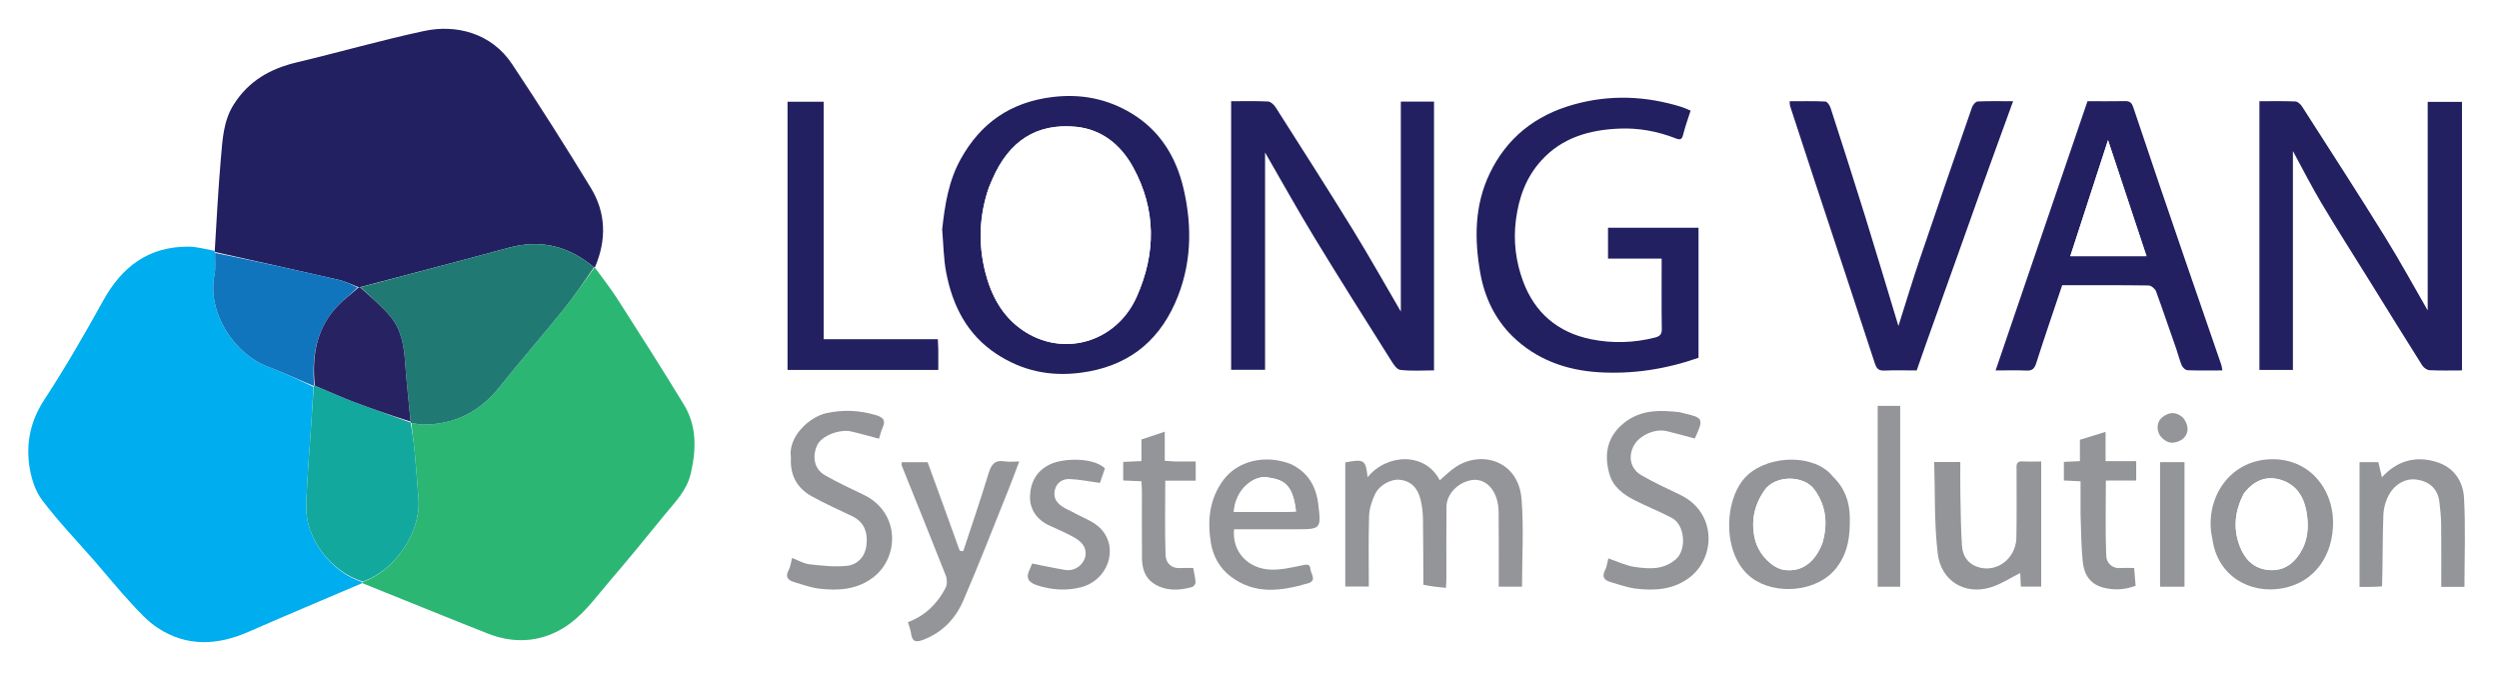
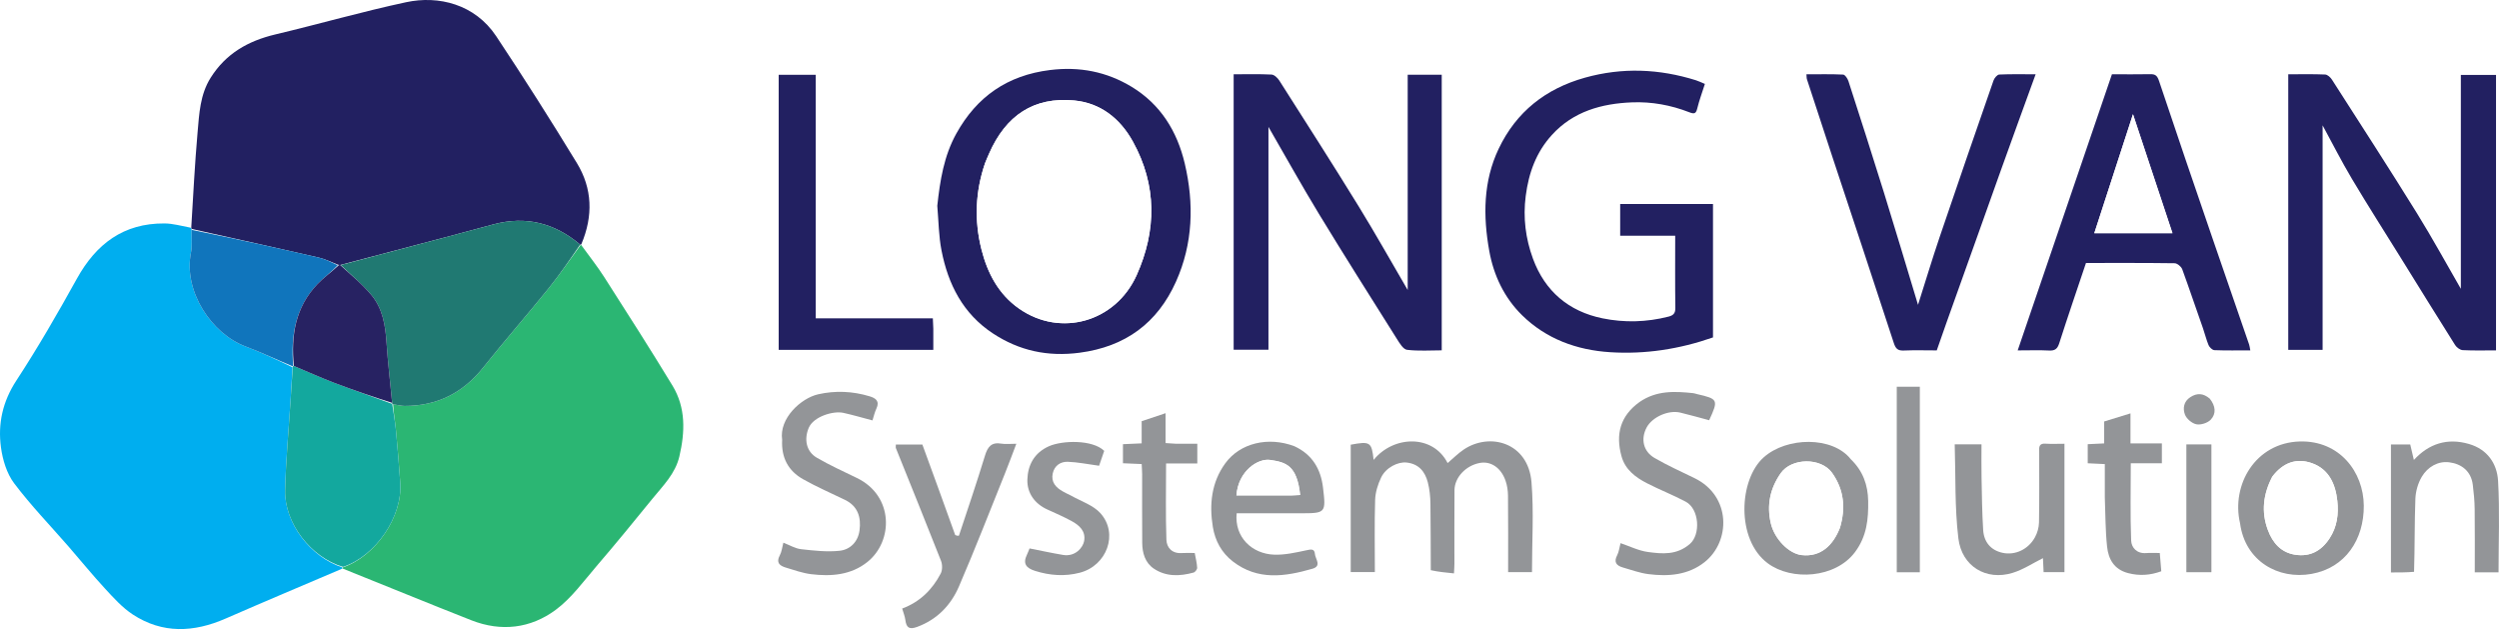
- <svg xmlns="http://www.w3.org/2000/svg" width="1134" viewBox="3 83 420 113.333" height="306" preserveAspectRatio="xMidYMid meet" version="1.0">
+ <svg xmlns="http://www.w3.org/2000/svg" width="4536" zoomAndPan="magnify" viewBox="7.753 87.837 409.515 103.045" height="1141.378" preserveAspectRatio="xMidYMid meet" version="1.0">
  <defs>
    <clipPath id="73310b2c6b">
      <path d="M 0 0 L 424.5 0 L 424.5 283 L 0 283 Z M 0 0 " clip-rule="nonzero" />
    </clipPath>
    <clipPath id="2be4ec3dc1">
      <path d="M 0 0 L 424.5 0 L 424.5 283 L 0 283 Z M 0 0 " clip-rule="nonzero" />
    </clipPath>
    <clipPath id="3c5e109ac3">
      <path d="M 0 2.055 L 424.5 2.055 L 424.5 280.598 L 0 280.598 Z M 0 2.055 " clip-rule="nonzero" />
    </clipPath>
    <clipPath id="4620c049d4">
      <rect x="0" width="425" y="0" height="283" />
    </clipPath>
  </defs>
  <g clip-path="url(#73310b2c6b)">
    <path fill="#ffffff" d="M 0 0 L 424.5 0 L 424.5 283 L 0 283 Z M 0 0 " fill-opacity="1" fill-rule="nonzero" />
    <g transform="matrix(1, 0, 0, 1, 0, 0.000000000000005262)">
      <g clip-path="url(#4620c049d4)">
        <g clip-path="url(#2be4ec3dc1)">
          <path fill="#ffffff" d="M 0 0 L 424.555 0 L 424.555 283.035 L 0 283.035 Z M 0 0 " fill-opacity="1" fill-rule="nonzero" />
        </g>
        <g clip-path="url(#3c5e109ac3)">
          <path fill="#ffffff" d="M 321.383 280.926 C 174.492 280.926 27.77 280.926 -118.957 280.926 C -118.957 188.078 -118.957 95.23 -118.957 2.383 C 100.18 2.383 319.32 2.383 538.457 2.383 C 538.457 95.23 538.457 188.078 538.457 280.926 C 466.152 280.926 393.848 280.926 321.383 280.926 M 103.074 127.742 C 104.977 123.215 104.832 118.711 102.289 114.547 C 98.016 107.539 93.613 100.605 89.07 93.773 C 85.566 88.5 79.602 87.066 74.309 88.199 C 67.117 89.738 60.039 91.777 52.879 93.477 C 48.426 94.535 44.781 96.594 42.281 100.559 C 40.527 103.34 40.402 106.461 40.129 109.531 C 39.676 114.699 39.414 119.879 38.793 125.059 C 37.434 124.84 36.07 124.445 34.707 124.438 C 28 124.387 23.508 127.781 20.34 133.504 C 17.207 139.16 13.969 144.77 10.43 150.176 C 8.176 153.625 7.383 157.246 7.91 161.129 C 8.188 163.164 8.859 165.398 10.07 167.004 C 12.805 170.629 15.988 173.918 18.98 177.355 C 20.98 179.656 22.902 182.027 24.973 184.266 C 26.375 185.781 27.801 187.371 29.504 188.488 C 34.379 191.684 39.508 191.441 44.719 189.164 C 51.074 186.387 57.473 183.703 64.105 181.023 C 71.074 183.836 78.02 186.703 85.016 189.449 C 89.879 191.355 94.691 190.785 98.801 187.746 C 101.387 185.832 103.367 183.074 105.496 180.59 C 108.625 176.949 111.664 173.227 114.691 169.504 C 116.422 167.375 118.422 165.434 119.086 162.59 C 120.023 158.574 120.152 154.621 117.953 151 C 114.32 145.023 110.547 139.129 106.777 133.238 C 105.617 131.422 104.266 129.73 103.074 127.742 M 209.914 106.023 C 209.914 119.066 209.914 132.113 209.914 145.125 C 211.984 145.125 213.852 145.125 215.617 145.125 C 215.617 132.789 215.617 120.562 215.617 108.621 C 218.289 113.238 220.988 118.105 223.879 122.859 C 228.062 129.738 232.375 136.543 236.668 143.359 C 237.102 144.051 237.703 145.062 238.324 145.137 C 240.227 145.371 242.172 145.223 244.012 145.223 C 244.012 130.008 244.012 115.02 244.012 100.074 C 242.059 100.074 240.227 100.074 238.434 100.074 C 238.434 111.965 238.434 123.781 238.434 135.34 C 235.812 130.859 233.191 126.176 230.379 121.605 C 226.129 114.703 221.75 107.871 217.395 101.031 C 217.117 100.598 216.566 100.07 216.121 100.051 C 214.086 99.945 212.039 100.004 209.914 100.004 C 209.914 102.023 209.914 103.859 209.914 106.023 M 411.016 102.145 C 411.016 113.293 411.016 124.445 411.016 135.148 C 408.777 131.277 406.414 126.941 403.816 122.754 C 399.262 115.414 394.566 108.164 389.902 100.895 C 389.66 100.512 389.168 100.059 388.777 100.043 C 386.785 99.957 384.789 100.004 382.734 100.004 C 382.734 115.129 382.734 130.117 382.734 145.148 C 384.68 145.148 386.547 145.148 388.363 145.148 C 388.363 132.824 388.363 120.582 388.363 108.371 C 389.941 111.27 391.453 114.258 393.164 117.129 C 395.777 121.516 398.531 125.82 401.227 130.16 C 404.168 134.898 407.102 139.645 410.078 144.359 C 410.328 144.754 410.887 145.172 411.32 145.191 C 413.141 145.285 414.973 145.23 416.781 145.23 C 416.781 130.055 416.781 115.066 416.781 100.109 C 414.812 100.109 412.945 100.109 411.016 100.109 C 411.016 100.75 411.016 101.289 411.016 102.145 M 161.348 121.707 C 161.566 124.094 161.582 126.52 162.039 128.859 C 163.121 134.41 165.559 139.223 170.457 142.449 C 174.777 145.293 179.445 146.301 184.656 145.617 C 192.172 144.633 197.422 140.758 200.465 133.973 C 203.254 127.746 203.449 121.207 201.902 114.629 C 200.652 109.336 197.941 104.934 193.199 102.059 C 189.098 99.578 184.656 98.707 179.82 99.309 C 172.852 100.172 167.828 103.656 164.465 109.723 C 162.445 113.363 161.801 117.352 161.348 121.707 M 288.465 138.234 C 288.465 132.566 288.465 126.898 288.465 121.258 C 283.246 121.258 278.227 121.258 273.254 121.258 C 273.254 123.012 273.254 124.66 273.254 126.449 C 276.32 126.449 279.277 126.449 282.27 126.449 C 282.27 130.492 282.238 134.395 282.293 138.293 C 282.309 139.188 281.93 139.508 281.168 139.703 C 277.582 140.621 273.934 140.715 270.348 139.98 C 264.816 138.844 260.922 135.539 258.965 130.219 C 257.754 126.918 257.316 123.504 257.777 119.93 C 258.266 116.148 259.488 112.773 262.059 109.949 C 265.574 106.074 270.238 104.797 275.223 104.602 C 278.406 104.477 281.566 105.051 284.562 106.219 C 285.375 106.535 285.668 106.492 285.887 105.598 C 286.215 104.258 286.699 102.957 287.137 101.586 C 286.531 101.336 286.109 101.121 285.664 100.984 C 279.645 99.102 273.598 98.852 267.488 100.559 C 261.047 102.359 256.23 106.148 253.348 112.191 C 250.797 117.547 250.781 123.23 251.797 128.918 C 252.512 132.934 254.258 136.602 257.172 139.469 C 261.133 143.359 266.137 145.184 271.617 145.531 C 277.355 145.895 282.961 145.031 288.465 143.109 C 288.465 141.586 288.465 140.074 288.465 138.234 M 368.82 141.664 C 369.094 142.57 369.309 143.5 369.672 144.367 C 369.824 144.727 370.289 145.18 370.625 145.195 C 372.555 145.273 374.488 145.23 376.516 145.23 C 376.426 144.781 376.402 144.516 376.32 144.27 C 374.305 138.422 372.273 132.582 370.27 126.73 C 367.344 118.199 364.418 109.668 361.562 101.109 C 361.285 100.285 361 99.973 360.156 99.988 C 358.043 100.031 355.93 100 353.84 100 C 348.699 115.062 343.582 130.047 338.395 145.234 C 340.395 145.234 341.965 145.172 343.531 145.254 C 344.496 145.305 344.906 144.992 345.207 144.055 C 346.609 139.672 348.109 135.32 349.586 130.914 C 354.457 130.914 359.285 130.891 364.113 130.957 C 364.543 130.965 365.199 131.508 365.359 131.941 C 366.516 135.094 367.574 138.281 368.82 141.664 M 328.395 136.117 C 330.781 129.398 333.152 122.672 335.555 115.961 C 337.441 110.691 339.367 105.434 341.336 100.004 C 339.246 100.004 337.305 99.957 335.371 100.047 C 335.035 100.066 334.57 100.625 334.434 101.023 C 331.469 109.543 328.52 118.066 325.625 126.609 C 324.375 130.297 323.254 134.027 322.062 137.77 C 320.191 131.602 318.379 125.496 316.488 119.414 C 314.59 113.305 312.629 107.215 310.66 101.129 C 310.523 100.707 310.105 100.07 309.793 100.055 C 307.809 99.957 305.82 100.008 303.777 100.008 C 303.812 100.391 303.793 100.613 303.855 100.809 C 305.238 105.047 306.621 109.285 308.023 113.516 C 311.383 123.676 314.77 133.824 318.086 144 C 318.387 144.922 318.719 145.297 319.711 145.254 C 321.547 145.176 323.391 145.234 325.133 145.234 C 326.203 142.176 327.223 139.254 328.395 136.117 M 160.695 141.527 C 160.672 141.059 160.652 140.59 160.621 139.984 C 154.199 139.984 147.879 139.984 141.43 139.984 C 141.43 126.598 141.43 113.352 141.43 100.094 C 139.316 100.094 137.34 100.094 135.359 100.094 C 135.359 115.164 135.359 130.148 135.359 145.148 C 143.828 145.148 152.211 145.148 160.695 145.148 C 160.695 143.988 160.695 142.918 160.695 141.527 M 242.242 181.391 C 243.48 181.512 244.719 181.633 246.02 181.762 C 246.055 181.02 246.09 180.594 246.09 180.168 C 246.094 176.156 246.07 172.148 246.102 168.137 C 246.117 166.043 247.961 164.098 250.234 163.672 C 252.027 163.336 253.691 164.406 254.453 166.535 C 254.738 167.32 254.863 168.203 254.871 169.047 C 254.914 173.203 254.891 177.359 254.891 181.559 C 256.281 181.559 257.488 181.559 258.801 181.559 C 258.801 176.57 259.117 171.676 258.723 166.836 C 258.188 160.297 251.863 158.613 247.617 161.477 C 246.668 162.117 245.855 162.945 244.977 163.691 C 242.559 158.945 236.105 159.16 232.852 163.172 C 232.527 160.238 232.289 160.09 229.098 160.68 C 229.098 167.652 229.098 174.602 229.098 181.543 C 230.562 181.543 231.77 181.543 233.055 181.543 C 233.055 177.512 232.977 173.609 233.098 169.715 C 233.137 168.484 233.543 167.188 234.078 166.062 C 234.852 164.426 236.84 163.445 238.25 163.602 C 240.254 163.82 241.281 165.094 241.734 166.859 C 242.027 167.988 242.145 169.188 242.16 170.359 C 242.219 173.934 242.188 177.512 242.242 181.391 M 135.926 160.031 C 135.762 162.828 136.949 164.973 139.328 166.32 C 141.555 167.582 143.918 168.598 146.223 169.719 C 148.352 170.754 148.891 172.605 148.605 174.723 C 148.363 176.562 147.09 177.867 145.348 178.055 C 143.273 178.277 141.125 178.031 139.031 177.797 C 138.062 177.688 137.148 177.125 136.125 176.734 C 135.918 177.5 135.855 178.223 135.539 178.805 C 134.891 180.004 135.52 180.508 136.508 180.805 C 137.883 181.219 139.262 181.715 140.676 181.891 C 143.949 182.289 147.203 182.043 149.887 179.898 C 154.156 176.496 154.246 169.074 148.18 166.137 C 145.973 165.066 143.73 164.047 141.613 162.816 C 139.832 161.781 139.508 159.754 140.281 157.922 C 141.066 156.062 144.309 155.098 145.957 155.465 C 147.535 155.812 149.09 156.273 150.727 156.703 C 150.934 156.059 151.082 155.375 151.375 154.758 C 151.953 153.527 151.223 153.043 150.262 152.754 C 147.48 151.914 144.652 151.785 141.82 152.426 C 139.016 153.062 135.398 156.367 135.926 160.031 M 276.316 153.719 C 273.227 155.98 272.492 159.016 273.469 162.566 C 274.07 164.758 275.754 166.023 277.645 166.996 C 279.73 168.07 281.934 168.918 284.004 170.023 C 286.23 171.219 286.473 175.395 284.668 176.945 C 282.523 178.789 280.168 178.578 277.797 178.254 C 276.273 178.047 274.816 177.312 273.312 176.809 C 273.113 177.559 273.055 178.23 272.766 178.777 C 272.156 179.93 272.645 180.492 273.699 180.793 C 275.078 181.191 276.453 181.695 277.863 181.879 C 281.137 182.301 284.387 182.047 287.074 179.926 C 291.375 176.535 291.469 169.102 285.449 166.164 C 283.246 165.09 281 164.082 278.883 162.852 C 277.016 161.766 276.598 159.727 277.59 157.859 C 278.504 156.148 281.164 154.953 283.113 155.426 C 284.691 155.809 286.254 156.25 287.836 156.672 C 289.379 153.332 289.309 153.18 285.84 152.391 C 285.633 152.34 285.43 152.262 285.223 152.238 C 282.203 151.918 279.207 151.77 276.316 153.719 M 374.836 173.684 C 375.66 179.742 381.082 182.828 386.555 181.844 C 392.098 180.848 395.152 176.219 395.113 170.668 C 395.07 165.113 391.113 159.977 384.637 160.152 C 377.363 160.348 373.367 167.242 374.836 173.684 M 310.953 162.969 C 308.066 159.281 300.547 159.367 296.754 162.77 C 292.703 166.402 292.211 176.199 297.426 180.098 C 301.344 183.027 308.535 182.566 311.742 178.266 C 313.672 175.676 313.941 172.898 313.895 169.91 C 313.852 167.277 313.043 164.984 310.953 162.969 M 219.746 160.867 C 215.566 159.312 210.969 160.41 208.551 163.719 C 206.27 166.844 205.898 170.465 206.504 174.16 C 206.871 176.395 207.922 178.375 209.785 179.809 C 213.871 182.961 218.328 182.297 222.812 181.004 C 224.406 180.547 223.289 179.391 223.23 178.578 C 223.16 177.664 222.547 177.824 221.797 177.984 C 220.078 178.348 218.309 178.754 216.574 178.695 C 212.922 178.574 210.023 175.832 210.406 171.914 C 213.848 171.914 217.309 171.914 220.77 171.914 C 224.996 171.914 225.066 171.906 224.555 167.688 C 224.195 164.719 222.844 162.301 219.746 160.867 M 341.918 162.043 C 341.918 165.836 341.953 169.633 341.887 173.426 C 341.871 174.242 341.621 175.133 341.223 175.852 C 340.145 177.812 338.008 178.844 335.914 178.391 C 333.965 177.969 332.859 176.602 332.738 174.648 C 332.559 171.801 332.527 168.941 332.473 166.086 C 332.434 164.27 332.465 162.445 332.465 160.617 C 330.949 160.617 329.668 160.617 328.074 160.617 C 328.242 165.828 328.059 170.98 328.676 176.039 C 329.234 180.605 333.227 183.004 337.551 181.68 C 339.316 181.141 340.918 180.066 342.535 179.266 C 342.562 179.852 342.602 180.695 342.641 181.551 C 343.863 181.551 344.965 181.551 346.059 181.551 C 346.059 174.508 346.059 167.594 346.059 160.527 C 344.949 160.527 343.926 160.578 342.914 160.512 C 341.934 160.453 341.859 161.012 341.918 162.043 M 164.273 175.344 C 162.465 170.398 160.656 165.457 158.902 160.652 C 157.332 160.652 155.957 160.652 154.559 160.652 C 154.559 160.938 154.512 161.117 154.566 161.25 C 157.035 167.398 159.535 173.535 161.957 179.703 C 162.195 180.309 162.203 181.223 161.91 181.785 C 160.531 184.418 158.508 186.438 155.594 187.523 C 155.781 188.176 156.031 188.766 156.113 189.379 C 156.277 190.633 156.727 191.016 158.051 190.527 C 161.344 189.309 163.582 186.957 164.906 183.883 C 167.551 177.754 169.965 171.527 172.461 165.332 C 173.07 163.824 173.625 162.297 174.301 160.527 C 173.242 160.527 172.527 160.625 171.852 160.508 C 170.227 160.223 169.609 161.02 169.168 162.457 C 167.824 166.848 166.352 171.203 164.902 175.562 C 164.879 175.633 164.5 175.59 164.273 175.344 M 403.453 181.395 C 403.477 177.441 403.418 173.488 403.566 169.539 C 403.613 168.312 403.996 166.977 404.621 165.926 C 405.574 164.328 407.262 163.336 409.098 163.562 C 411.09 163.809 412.688 164.984 412.973 167.234 C 413.141 168.559 413.266 169.898 413.281 171.234 C 413.324 174.676 413.297 178.121 413.297 181.59 C 414.699 181.59 415.867 181.59 417.195 181.59 C 417.195 176.535 417.402 171.555 417.117 166.605 C 416.953 163.762 415.355 161.441 412.359 160.566 C 408.801 159.527 405.773 160.508 403.32 163.18 C 403.109 162.281 402.902 161.418 402.723 160.641 C 401.504 160.641 400.445 160.641 399.562 160.641 C 399.562 167.699 399.562 174.637 399.562 181.609 C 400.977 181.609 402.109 181.609 403.453 181.395 M 183.094 168.961 C 182.711 168.758 182.328 168.562 181.953 168.352 C 180.781 167.703 179.953 166.816 180.27 165.371 C 180.551 164.098 181.547 163.438 182.742 163.48 C 184.383 163.539 186.008 163.879 187.863 164.129 C 188.094 163.461 188.41 162.543 188.703 161.691 C 186.781 159.82 181.844 159.961 179.652 160.93 C 177.188 162.023 176.18 164.07 176.109 166.402 C 176.047 168.566 177.281 170.352 179.414 171.309 C 180.73 171.902 182.059 172.488 183.328 173.172 C 184.613 173.867 185.707 174.824 185.41 176.469 C 185.219 177.52 183.969 179.074 181.957 178.738 C 180.141 178.434 178.336 178.039 176.465 177.672 C 176.371 177.902 176.23 178.305 176.047 178.684 C 175.316 180.172 175.922 180.898 177.383 181.355 C 179.805 182.117 182.23 182.289 184.684 181.656 C 189.148 180.508 191.086 175.242 188.078 171.898 C 186.895 170.586 184.938 169.965 183.094 168.961 M 352.672 169.477 C 352.781 172.109 352.762 174.762 353.043 177.379 C 353.262 179.434 354.188 181.113 356.488 181.715 C 358.387 182.211 360.156 182.059 361.926 181.414 C 361.84 180.359 361.762 179.43 361.68 178.422 C 360.84 178.422 360.137 178.379 359.441 178.434 C 357.926 178.551 357.035 177.547 356.988 176.379 C 356.828 172.234 356.926 168.078 356.926 163.727 C 358.754 163.727 360.398 163.727 362.023 163.727 C 362.023 162.57 362.023 161.621 362.023 160.469 C 360.281 160.469 358.637 160.469 356.879 160.469 C 356.879 158.766 356.879 157.258 356.879 155.551 C 355.367 156.016 354.027 156.43 352.566 156.879 C 352.566 158.121 352.566 159.289 352.566 160.469 C 351.566 160.516 350.719 160.559 349.871 160.598 C 349.871 161.723 349.871 162.711 349.871 163.723 C 350.844 163.77 351.691 163.812 352.672 163.859 C 352.672 165.703 352.672 167.426 352.672 169.477 M 200.344 160.527 C 199.875 160.492 199.406 160.457 198.758 160.414 C 198.758 158.77 198.758 157.242 198.758 155.52 C 197.332 155.996 196.141 156.395 194.84 156.828 C 194.84 158.078 194.84 159.246 194.84 160.461 C 193.742 160.512 192.785 160.551 191.773 160.598 C 191.773 161.688 191.773 162.676 191.773 163.719 C 192.84 163.766 193.797 163.809 194.844 163.852 C 194.871 164.473 194.914 165 194.918 165.527 C 194.922 169.27 194.898 173.008 194.93 176.746 C 194.941 178.418 195.402 180.016 196.828 180.977 C 198.832 182.328 201.098 182.246 203.344 181.625 C 203.605 181.555 203.949 181.102 203.934 180.844 C 203.895 180.066 203.695 179.297 203.535 178.422 C 202.793 178.422 202.094 178.383 201.398 178.43 C 199.82 178.539 198.938 177.535 198.895 176.258 C 198.75 172.16 198.84 168.051 198.84 163.75 C 200.648 163.75 202.297 163.75 203.957 163.75 C 203.957 162.594 203.957 161.645 203.957 160.527 C 202.801 160.527 201.73 160.527 200.344 160.527 M 322.359 162.969 C 322.359 159.035 322.359 155.102 322.359 151.191 C 320.93 151.191 319.758 151.191 318.578 151.191 C 318.578 161.395 318.578 171.492 318.578 181.574 C 319.879 181.574 321.051 181.574 322.359 181.574 C 322.359 175.414 322.359 169.352 322.359 162.969 M 366.035 163.629 C 366.035 169.621 366.035 175.613 366.035 181.57 C 367.582 181.57 368.863 181.57 370.141 181.57 C 370.141 174.512 370.141 167.555 370.141 160.633 C 368.727 160.633 367.445 160.633 366.035 160.633 C 366.035 161.594 366.035 162.453 366.035 163.629 M 369.777 153.039 C 368.781 152.215 367.766 152.191 366.684 152.895 C 365.586 153.602 365.434 154.758 365.797 155.73 C 366.055 156.43 366.945 157.191 367.676 157.336 C 368.402 157.48 369.516 157.125 370.031 156.582 C 370.965 155.59 370.824 154.328 369.777 153.039 Z M 369.777 153.039 " fill-opacity="1" fill-rule="nonzero" />
        </g>
        <path fill="#00aeef" d="M 63.855 180.977 C 57.473 183.703 51.074 186.387 44.719 189.164 C 39.508 191.441 34.379 191.684 29.504 188.488 C 27.801 187.371 26.375 185.781 24.973 184.266 C 22.902 182.027 20.98 179.656 18.98 177.355 C 15.988 173.918 12.805 170.629 10.07 167.004 C 8.859 165.398 8.188 163.164 7.91 161.129 C 7.383 157.246 8.176 153.625 10.43 150.176 C 13.969 144.77 17.207 139.16 20.34 133.504 C 23.508 127.781 28 124.387 34.707 124.438 C 36.07 124.445 37.434 124.84 38.957 125.125 C 39.121 125.195 39.16 125.34 39.152 125.492 C 39.121 126.84 39.273 128.066 39.043 129.219 C 37.785 135.527 42.398 142.477 47.949 144.57 C 50.57 145.559 53.109 146.758 55.695 148 C 55.598 149.801 55.492 151.469 55.387 153.137 C 55.07 158.141 54.602 163.141 54.477 168.148 C 54.348 173.523 58.695 179.137 63.852 180.773 C 63.855 180.844 63.855 180.977 63.855 180.977 Z M 63.855 180.977 " fill-opacity="1" fill-rule="nonzero" />
        <path fill="#222061" d="M 39.16 125.34 C 39.16 125.34 39.121 125.195 39.094 125.125 C 39.414 119.879 39.676 114.699 40.129 109.531 C 40.402 106.461 40.527 103.34 42.281 100.559 C 44.781 96.594 48.426 94.535 52.879 93.477 C 60.039 91.777 67.117 89.738 74.309 88.199 C 79.602 87.066 85.566 88.5 89.07 93.773 C 93.613 100.605 98.016 107.539 102.289 114.547 C 104.832 118.711 104.977 123.215 103.02 127.836 C 102.965 127.934 102.906 127.961 102.824 127.902 C 98.609 124.348 93.934 123.188 88.672 124.574 C 86.074 125.258 83.484 125.973 80.891 126.664 C 75.125 128.195 69.359 129.719 63.5 131.246 C 63.352 131.242 63.289 131.242 63.125 131.191 C 62.012 130.762 61.027 130.266 59.984 130.027 C 53.051 128.434 46.102 126.895 39.16 125.34 Z M 39.16 125.34 " fill-opacity="1" fill-rule="nonzero" />
        <path fill="#2bb673" d="M 63.98 181 C 63.855 180.977 63.855 180.844 63.973 180.762 C 69.312 178.926 73.758 172.449 73.34 166.879 C 73.129 164.031 72.914 161.188 72.641 158.344 C 72.504 156.91 72.242 155.488 72.172 154.062 C 72.891 154.152 73.469 154.328 74.051 154.332 C 79.371 154.344 83.605 152.207 86.93 148.039 C 90.426 143.656 94.125 139.438 97.648 135.074 C 99.496 132.781 101.16 130.336 102.906 127.961 C 102.906 127.961 102.965 127.934 102.984 127.957 C 104.266 129.73 105.617 131.422 106.777 133.238 C 110.547 139.129 114.32 145.023 117.953 151 C 120.152 154.621 120.023 158.574 119.086 162.59 C 118.422 165.434 116.422 167.375 114.691 169.504 C 111.664 173.227 108.625 176.949 105.496 180.59 C 103.367 183.074 101.387 185.832 98.801 187.746 C 94.691 190.785 89.879 191.355 85.016 189.449 C 78.02 186.703 71.074 183.836 63.98 181 Z M 63.98 181 " fill-opacity="1" fill-rule="nonzero" />
        <path fill="#222061" d="M 209.914 105.859 C 209.914 103.859 209.914 102.023 209.914 100.004 C 212.039 100.004 214.086 99.945 216.121 100.051 C 216.566 100.07 217.117 100.598 217.395 101.031 C 221.75 107.871 226.129 114.703 230.379 121.605 C 233.191 126.176 235.812 130.859 238.434 135.34 C 238.434 123.781 238.434 111.965 238.434 100.074 C 240.227 100.074 242.059 100.074 244.012 100.074 C 244.012 115.02 244.012 130.008 244.012 145.223 C 242.172 145.223 240.227 145.371 238.324 145.137 C 237.703 145.062 237.102 144.051 236.668 143.359 C 232.375 136.543 228.062 129.738 223.879 122.859 C 220.988 118.105 218.289 113.238 215.617 108.621 C 215.617 120.562 215.617 132.789 215.617 145.125 C 213.852 145.125 211.984 145.125 209.914 145.125 C 209.914 132.113 209.914 119.066 209.914 105.859 Z M 209.914 105.859 " fill-opacity="1" fill-rule="nonzero" />
        <path fill="#222061" d="M 411.016 101.984 C 411.016 101.289 411.016 100.75 411.016 100.109 C 412.945 100.109 414.812 100.109 416.781 100.109 C 416.781 115.066 416.781 130.055 416.781 145.23 C 414.973 145.23 413.141 145.285 411.32 145.191 C 410.887 145.172 410.328 144.754 410.078 144.359 C 407.102 139.645 404.168 134.898 401.227 130.16 C 398.531 125.82 395.777 121.516 393.164 117.129 C 391.453 114.258 389.941 111.27 388.363 108.371 C 388.363 120.582 388.363 132.824 388.363 145.148 C 386.547 145.148 384.68 145.148 382.734 145.148 C 382.734 130.117 382.734 115.129 382.734 100.004 C 384.789 100.004 386.785 99.957 388.777 100.043 C 389.168 100.059 389.66 100.512 389.902 100.895 C 394.566 108.164 399.262 115.414 403.816 122.754 C 406.414 126.941 408.777 131.277 411.016 135.148 C 411.016 124.445 411.016 113.293 411.016 101.984 Z M 411.016 101.984 " fill-opacity="1" fill-rule="nonzero" />
        <path fill="#222061" d="M 161.348 121.551 C 161.801 117.352 162.445 113.363 164.465 109.723 C 167.828 103.656 172.852 100.172 179.82 99.309 C 184.656 98.707 189.098 99.578 193.199 102.059 C 197.941 104.934 200.652 109.336 201.902 114.629 C 203.449 121.207 203.254 127.746 200.465 133.973 C 197.422 140.758 192.172 144.633 184.656 145.617 C 179.445 146.301 174.777 145.293 170.457 142.449 C 165.559 139.223 163.121 134.41 162.039 128.859 C 161.582 126.52 161.566 124.094 161.348 121.551 M 169.805 113.133 C 169.59 113.613 169.34 114.082 169.172 114.574 C 167.574 119.223 167.395 123.973 168.586 128.691 C 169.559 132.543 171.367 136.031 174.758 138.395 C 181.547 143.141 190.578 140.586 194.027 132.887 C 197.289 125.598 197.352 118.191 193.41 111.047 C 191.328 107.27 188.109 104.695 183.766 104.293 C 177.188 103.684 172.594 106.684 169.805 113.133 Z M 169.805 113.133 " fill-opacity="1" fill-rule="nonzero" />
        <path fill="#222061" d="M 288.465 138.398 C 288.465 140.074 288.465 141.586 288.465 143.109 C 282.961 145.031 277.355 145.895 271.617 145.531 C 266.137 145.184 261.133 143.359 257.172 139.469 C 254.258 136.602 252.512 132.934 251.797 128.918 C 250.781 123.23 250.797 117.547 253.348 112.191 C 256.23 106.148 261.047 102.359 267.488 100.559 C 273.598 98.852 279.645 99.102 285.664 100.984 C 286.109 101.121 286.531 101.336 287.137 101.586 C 286.699 102.957 286.215 104.258 285.887 105.598 C 285.668 106.492 285.375 106.535 284.562 106.219 C 281.566 105.051 278.406 104.477 275.223 104.602 C 270.238 104.797 265.574 106.074 262.059 109.949 C 259.488 112.773 258.266 116.148 257.777 119.93 C 257.316 123.504 257.754 126.918 258.965 130.219 C 260.922 135.539 264.816 138.844 270.348 139.98 C 273.934 140.715 277.582 140.621 281.168 139.703 C 281.93 139.508 282.309 139.188 282.293 138.293 C 282.238 134.395 282.27 130.492 282.27 126.449 C 279.277 126.449 276.32 126.449 273.254 126.449 C 273.254 124.66 273.254 123.012 273.254 121.258 C 278.227 121.258 283.246 121.258 288.465 121.258 C 288.465 126.898 288.465 132.566 288.465 138.398 Z M 288.465 138.398 " fill-opacity="1" fill-rule="nonzero" />
        <path fill="#222061" d="M 368.742 141.562 C 367.574 138.281 366.516 135.094 365.359 131.941 C 365.199 131.508 364.543 130.965 364.113 130.957 C 359.285 130.891 354.457 130.914 349.586 130.914 C 348.109 135.32 346.609 139.672 345.207 144.055 C 344.906 144.992 344.496 145.305 343.531 145.254 C 341.965 145.172 340.395 145.234 338.395 145.234 C 343.582 130.047 348.699 115.062 353.84 100 C 355.93 100 358.043 100.031 360.156 99.988 C 361 99.973 361.285 100.285 361.562 101.109 C 364.418 109.668 367.344 118.199 370.27 126.73 C 372.273 132.582 374.305 138.422 376.32 144.27 C 376.402 144.516 376.426 144.781 376.516 145.23 C 374.488 145.23 372.555 145.273 370.625 145.195 C 370.289 145.18 369.824 144.727 369.672 144.367 C 369.309 143.5 369.094 142.57 368.742 141.562 M 357.398 126.035 C 359.492 126.035 361.59 126.035 363.758 126.035 C 361.547 119.367 359.391 112.871 357.289 106.547 C 355.238 112.855 353.121 119.352 350.949 126.035 C 353.09 126.035 355.082 126.035 357.398 126.035 Z M 357.398 126.035 " fill-opacity="1" fill-rule="nonzero" />
        <path fill="#222061" d="M 328.32 136.227 C 327.223 139.254 326.203 142.176 325.133 145.234 C 323.391 145.234 321.547 145.176 319.711 145.254 C 318.719 145.297 318.387 144.922 318.086 144 C 314.77 133.824 311.383 123.676 308.023 113.516 C 306.621 109.285 305.238 105.047 303.855 100.809 C 303.793 100.613 303.812 100.391 303.777 100.008 C 305.82 100.008 307.809 99.957 309.793 100.055 C 310.105 100.07 310.523 100.707 310.66 101.129 C 312.629 107.215 314.59 113.305 316.488 119.414 C 318.379 125.496 320.191 131.602 322.062 137.77 C 323.254 134.027 324.375 130.297 325.625 126.609 C 328.52 118.066 331.469 109.543 334.434 101.023 C 334.57 100.625 335.035 100.066 335.371 100.047 C 337.305 99.957 339.246 100.004 341.336 100.004 C 339.367 105.434 337.441 110.691 335.555 115.961 C 333.152 122.672 330.781 129.398 328.32 136.227 Z M 328.32 136.227 " fill-opacity="1" fill-rule="nonzero" />
        <path fill="#222061" d="M 160.695 141.684 C 160.695 142.918 160.695 143.988 160.695 145.148 C 152.211 145.148 143.828 145.148 135.359 145.148 C 135.359 130.148 135.359 115.164 135.359 100.094 C 137.34 100.094 139.316 100.094 141.43 100.094 C 141.43 113.352 141.43 126.598 141.43 139.984 C 147.879 139.984 154.199 139.984 160.621 139.984 C 160.652 140.59 160.672 141.059 160.695 141.684 Z M 160.695 141.684 " fill-opacity="1" fill-rule="nonzero" />
        <path fill="#939598" d="M 242.219 181.238 C 242.188 177.512 242.219 173.934 242.16 170.359 C 242.145 169.188 242.027 167.988 241.734 166.859 C 241.281 165.094 240.254 163.82 238.25 163.602 C 236.84 163.445 234.852 164.426 234.078 166.062 C 233.543 167.188 233.137 168.484 233.098 169.715 C 232.977 173.609 233.055 177.512 233.055 181.543 C 231.77 181.543 230.562 181.543 229.098 181.543 C 229.098 174.602 229.098 167.652 229.098 160.68 C 232.289 160.09 232.527 160.238 232.852 163.172 C 236.105 159.16 242.559 158.945 244.977 163.691 C 245.855 162.945 246.668 162.117 247.617 161.477 C 251.863 158.613 258.188 160.297 258.723 166.836 C 259.117 171.676 258.801 176.57 258.801 181.559 C 257.488 181.559 256.281 181.559 254.891 181.559 C 254.891 177.359 254.914 173.203 254.871 169.047 C 254.863 168.203 254.738 167.32 254.453 166.535 C 253.691 164.406 252.027 163.336 250.234 163.672 C 247.961 164.098 246.117 166.043 246.102 168.137 C 246.07 172.148 246.094 176.156 246.09 180.168 C 246.09 180.594 246.055 181.02 246.02 181.762 C 244.719 181.633 243.48 181.512 242.219 181.238 Z M 242.219 181.238 " fill-opacity="1" fill-rule="nonzero" />
        <path fill="#939598" d="M 135.926 159.883 C 135.398 156.367 139.016 153.062 141.82 152.426 C 144.652 151.785 147.48 151.914 150.262 152.754 C 151.223 153.043 151.953 153.527 151.375 154.758 C 151.082 155.375 150.934 156.059 150.727 156.703 C 149.09 156.273 147.535 155.812 145.957 155.465 C 144.309 155.098 141.066 156.062 140.281 157.922 C 139.508 159.754 139.832 161.781 141.613 162.816 C 143.73 164.047 145.973 165.066 148.18 166.137 C 154.246 169.074 154.156 176.496 149.887 179.898 C 147.203 182.043 143.949 182.289 140.676 181.891 C 139.262 181.715 137.883 181.219 136.508 180.805 C 135.52 180.508 134.891 180.004 135.539 178.805 C 135.855 178.223 135.918 177.5 136.125 176.734 C 137.148 177.125 138.062 177.688 139.031 177.797 C 141.125 178.031 143.273 178.277 145.348 178.055 C 147.09 177.867 148.363 176.562 148.605 174.723 C 148.891 172.605 148.352 170.754 146.223 169.719 C 143.918 168.598 141.555 167.582 139.328 166.32 C 136.949 164.973 135.762 162.828 135.926 159.883 Z M 135.926 159.883 " fill-opacity="1" fill-rule="nonzero" />
        <path fill="#939598" d="M 276.434 153.684 C 279.207 151.77 282.203 151.918 285.223 152.238 C 285.43 152.262 285.633 152.34 285.84 152.391 C 289.309 153.18 289.379 153.332 287.836 156.672 C 286.254 156.25 284.691 155.809 283.113 155.426 C 281.164 154.953 278.504 156.148 277.59 157.859 C 276.598 159.727 277.016 161.766 278.883 162.852 C 281 164.082 283.246 165.09 285.449 166.164 C 291.469 169.102 291.375 176.535 287.074 179.926 C 284.387 182.047 281.137 182.301 277.863 181.879 C 276.453 181.695 275.078 181.191 273.699 180.793 C 272.645 180.492 272.156 179.93 272.766 178.777 C 273.055 178.23 273.113 177.559 273.312 176.809 C 274.816 177.312 276.273 178.047 277.797 178.254 C 280.168 178.578 282.523 178.789 284.668 176.945 C 286.473 175.395 286.23 171.219 284.004 170.023 C 281.934 168.918 279.73 168.07 277.645 166.996 C 275.754 166.023 274.07 164.758 273.469 162.566 C 272.492 159.016 273.227 155.98 276.434 153.684 Z M 276.434 153.684 " fill-opacity="1" fill-rule="nonzero" />
        <path fill="#939598" d="M 374.832 173.543 C 373.367 167.242 377.363 160.348 384.637 160.152 C 391.113 159.977 395.07 165.113 395.113 170.668 C 395.152 176.219 392.098 180.848 386.555 181.844 C 381.082 182.828 375.66 179.742 374.832 173.543 M 380.07 165.988 C 378.641 168.781 378.273 171.648 379.391 174.652 C 380.191 176.809 381.59 178.371 383.918 178.711 C 386.297 179.059 388.133 178.105 389.496 176.035 C 390.762 174.113 391.004 172.016 390.773 169.875 C 390.477 167.148 389.414 164.699 386.609 163.707 C 384.062 162.805 381.859 163.625 380.07 165.988 Z M 380.07 165.988 " fill-opacity="1" fill-rule="nonzero" />
        <path fill="#939598" d="M 311.035 163.051 C 313.043 164.984 313.852 167.277 313.895 169.91 C 313.941 172.898 313.672 175.676 311.742 178.266 C 308.535 182.566 301.344 183.027 297.426 180.098 C 292.211 176.199 292.703 166.402 296.754 162.77 C 300.547 159.367 308.066 159.281 311.035 163.051 M 309.293 174.238 C 310.223 171.062 309.945 168.062 307.988 165.305 C 306.188 162.762 301.344 162.793 299.559 165.359 C 297.82 167.855 297.246 170.57 297.938 173.551 C 298.543 176.145 300.91 178.531 302.988 178.762 C 306.203 179.121 308.176 177.066 309.293 174.238 Z M 309.293 174.238 " fill-opacity="1" fill-rule="nonzero" />
        <path fill="#939598" d="M 219.859 160.926 C 222.844 162.301 224.195 164.719 224.555 167.688 C 225.066 171.906 224.996 171.914 220.77 171.914 C 217.309 171.914 213.848 171.914 210.406 171.914 C 210.023 175.832 212.922 178.574 216.574 178.695 C 218.309 178.754 220.078 178.348 221.797 177.984 C 222.547 177.824 223.16 177.664 223.23 178.578 C 223.289 179.391 224.406 180.547 222.812 181.004 C 218.328 182.297 213.871 182.961 209.785 179.809 C 207.922 178.375 206.871 176.395 206.504 174.16 C 205.898 170.465 206.27 166.844 208.551 163.719 C 210.969 160.41 215.566 159.312 219.859 160.926 M 219.414 168.988 C 219.879 168.965 220.344 168.945 220.812 168.922 C 220.297 164.004 218.426 163.562 215.922 163.18 C 213.926 162.871 210.676 164.945 210.367 168.988 C 213.285 168.988 216.199 168.988 219.414 168.988 Z M 219.414 168.988 " fill-opacity="1" fill-rule="nonzero" />
        <path fill="#939598" d="M 341.918 161.887 C 341.859 161.012 341.934 160.453 342.914 160.512 C 343.926 160.578 344.949 160.527 346.059 160.527 C 346.059 167.594 346.059 174.508 346.059 181.551 C 344.965 181.551 343.863 181.551 342.641 181.551 C 342.602 180.695 342.562 179.852 342.535 179.266 C 340.918 180.066 339.316 181.141 337.551 181.68 C 333.227 183.004 329.234 180.605 328.676 176.039 C 328.059 170.98 328.242 165.828 328.074 160.617 C 329.668 160.617 330.949 160.617 332.465 160.617 C 332.465 162.445 332.434 164.27 332.473 166.086 C 332.527 168.941 332.559 171.801 332.738 174.648 C 332.859 176.602 333.965 177.969 335.914 178.391 C 338.008 178.844 340.145 177.812 341.223 175.852 C 341.621 175.133 341.871 174.242 341.887 173.426 C 341.953 169.633 341.918 165.836 341.918 161.887 Z M 341.918 161.887 " fill-opacity="1" fill-rule="nonzero" />
        <path fill="#939598" d="M 164.281 175.473 C 164.5 175.59 164.879 175.633 164.902 175.562 C 166.352 171.203 167.824 166.848 169.168 162.457 C 169.609 161.02 170.227 160.223 171.852 160.508 C 172.527 160.625 173.242 160.527 174.301 160.527 C 173.625 162.297 173.07 163.824 172.461 165.332 C 169.965 171.527 167.551 177.754 164.906 183.883 C 163.582 186.957 161.344 189.309 158.051 190.527 C 156.727 191.016 156.277 190.633 156.113 189.379 C 156.031 188.766 155.781 188.176 155.594 187.523 C 158.508 186.438 160.531 184.418 161.91 181.785 C 162.203 181.223 162.195 180.309 161.957 179.703 C 159.535 173.535 157.035 167.398 154.566 161.25 C 154.512 161.117 154.559 160.938 154.559 160.652 C 155.957 160.652 157.332 160.652 158.902 160.652 C 160.656 165.457 162.465 170.398 164.281 175.473 Z M 164.281 175.473 " fill-opacity="1" fill-rule="nonzero" />
        <path fill="#939598" d="M 403.348 181.504 C 402.109 181.609 400.977 181.609 399.562 181.609 C 399.562 174.637 399.562 167.699 399.562 160.641 C 400.445 160.641 401.504 160.641 402.723 160.641 C 402.902 161.418 403.109 162.281 403.32 163.18 C 405.773 160.508 408.801 159.527 412.359 160.566 C 415.355 161.441 416.953 163.762 417.117 166.605 C 417.402 171.555 417.195 176.535 417.195 181.59 C 415.867 181.59 414.699 181.59 413.297 181.59 C 413.297 178.121 413.324 174.676 413.281 171.234 C 413.266 169.898 413.141 168.559 412.973 167.234 C 412.688 164.984 411.09 163.809 409.098 163.562 C 407.262 163.336 405.574 164.328 404.621 165.926 C 403.996 166.977 403.613 168.312 403.566 169.539 C 403.418 173.488 403.477 177.441 403.348 181.504 Z M 403.348 181.504 " fill-opacity="1" fill-rule="nonzero" />
        <path fill="#939598" d="M 183.211 168.992 C 184.938 169.965 186.895 170.586 188.078 171.898 C 191.086 175.242 189.148 180.508 184.684 181.656 C 182.23 182.289 179.805 182.117 177.383 181.355 C 175.922 180.898 175.316 180.172 176.047 178.684 C 176.23 178.305 176.371 177.902 176.465 177.672 C 178.336 178.039 180.141 178.434 181.957 178.738 C 183.969 179.074 185.219 177.52 185.41 176.469 C 185.707 174.824 184.613 173.867 183.328 173.172 C 182.059 172.488 180.73 171.902 179.414 171.309 C 177.281 170.352 176.047 168.566 176.109 166.402 C 176.18 164.07 177.188 162.023 179.652 160.93 C 181.844 159.961 186.781 159.82 188.703 161.691 C 188.41 162.543 188.094 163.461 187.863 164.129 C 186.008 163.879 184.383 163.539 182.742 163.48 C 181.547 163.438 180.551 164.098 180.27 165.371 C 179.953 166.816 180.781 167.703 181.953 168.352 C 182.328 168.562 182.711 168.758 183.211 168.992 Z M 183.211 168.992 " fill-opacity="1" fill-rule="nonzero" />
        <path fill="#939598" d="M 352.672 169.312 C 352.672 167.426 352.672 165.703 352.672 163.859 C 351.691 163.812 350.844 163.77 349.871 163.723 C 349.871 162.711 349.871 161.723 349.871 160.598 C 350.719 160.559 351.566 160.516 352.566 160.469 C 352.566 159.289 352.566 158.121 352.566 156.879 C 354.027 156.43 355.367 156.016 356.879 155.551 C 356.879 157.258 356.879 158.766 356.879 160.469 C 358.637 160.469 360.281 160.469 362.023 160.469 C 362.023 161.621 362.023 162.57 362.023 163.727 C 360.398 163.727 358.754 163.727 356.926 163.727 C 356.926 168.078 356.828 172.234 356.988 176.379 C 357.035 177.547 357.926 178.551 359.441 178.434 C 360.137 178.379 360.84 178.422 361.68 178.422 C 361.762 179.43 361.84 180.359 361.926 181.414 C 360.156 182.059 358.387 182.211 356.488 181.715 C 354.188 181.113 353.262 179.434 353.043 177.379 C 352.762 174.762 352.781 172.109 352.672 169.312 Z M 352.672 169.312 " fill-opacity="1" fill-rule="nonzero" />
        <path fill="#939598" d="M 200.5 160.527 C 201.73 160.527 202.801 160.527 203.957 160.527 C 203.957 161.645 203.957 162.594 203.957 163.75 C 202.297 163.75 200.648 163.75 198.84 163.75 C 198.84 168.051 198.75 172.16 198.895 176.258 C 198.938 177.535 199.82 178.539 201.398 178.43 C 202.094 178.383 202.793 178.422 203.535 178.422 C 203.695 179.297 203.895 180.066 203.934 180.844 C 203.949 181.102 203.605 181.555 203.344 181.625 C 201.098 182.246 198.832 182.328 196.828 180.977 C 195.402 180.016 194.941 178.418 194.93 176.746 C 194.898 173.008 194.922 169.27 194.918 165.527 C 194.914 165 194.871 164.473 194.844 163.852 C 193.797 163.809 192.84 163.766 191.773 163.719 C 191.773 162.676 191.773 161.688 191.773 160.598 C 192.785 160.551 193.742 160.512 194.84 160.461 C 194.84 159.246 194.84 158.078 194.84 156.828 C 196.141 156.395 197.332 155.996 198.758 155.52 C 198.758 157.242 198.758 158.77 198.758 160.414 C 199.406 160.457 199.875 160.492 200.5 160.527 Z M 200.5 160.527 " fill-opacity="1" fill-rule="nonzero" />
        <path fill="#939598" d="M 322.359 163.129 C 322.359 169.352 322.359 175.414 322.359 181.574 C 321.051 181.574 319.879 181.574 318.578 181.574 C 318.578 171.492 318.578 161.395 318.578 151.191 C 319.758 151.191 320.93 151.191 322.359 151.191 C 322.359 155.102 322.359 159.035 322.359 163.129 Z M 322.359 163.129 " fill-opacity="1" fill-rule="nonzero" />
        <path fill="#939598" d="M 366.035 163.469 C 366.035 162.453 366.035 161.594 366.035 160.633 C 367.445 160.633 368.727 160.633 370.141 160.633 C 370.141 167.555 370.141 174.512 370.141 181.57 C 368.863 181.57 367.582 181.57 366.035 181.57 C 366.035 175.613 366.035 169.621 366.035 163.469 Z M 366.035 163.469 " fill-opacity="1" fill-rule="nonzero" />
        <path fill="#939598" d="M 369.867 153.133 C 370.824 154.328 370.965 155.59 370.031 156.582 C 369.516 157.125 368.402 157.48 367.676 157.336 C 366.945 157.191 366.055 156.43 365.797 155.73 C 365.434 154.758 365.586 153.602 366.684 152.895 C 367.766 152.191 368.781 152.215 369.867 153.133 Z M 369.867 153.133 " fill-opacity="1" fill-rule="nonzero" />
        <path fill="#13a89e" d="M 72.035 154.062 C 72.242 155.488 72.504 156.91 72.641 158.344 C 72.914 161.188 73.129 164.031 73.34 166.879 C 73.758 172.449 69.312 178.926 63.973 180.695 C 58.695 179.137 54.348 173.523 54.477 168.148 C 54.602 163.141 55.07 158.141 55.387 153.137 C 55.492 151.469 55.598 149.801 55.727 147.973 C 55.746 147.812 55.801 147.746 55.914 147.789 C 58.191 148.738 60.332 149.711 62.527 150.547 C 65.664 151.738 68.84 152.828 72.004 153.988 C 72.012 154.016 72.035 154.062 72.035 154.062 Z M 72.035 154.062 " fill-opacity="1" fill-rule="nonzero" />
        <path fill="#1075bc" d="M 39.152 125.492 C 46.102 126.895 53.051 128.434 59.984 130.027 C 61.027 130.266 62.012 130.762 63.09 131.293 C 62.016 132.43 60.777 133.316 59.746 134.402 C 56.168 138.16 55.395 142.793 55.801 147.746 C 55.801 147.746 55.746 147.812 55.715 147.84 C 53.109 146.758 50.57 145.559 47.949 144.57 C 42.398 142.477 37.785 135.527 39.043 129.219 C 39.273 128.066 39.121 126.84 39.152 125.492 Z M 39.152 125.492 " fill-opacity="1" fill-rule="nonzero" />
        <path fill="#207972" d="M 102.824 127.902 C 101.16 130.336 99.496 132.781 97.648 135.074 C 94.125 139.438 90.426 143.656 86.93 148.039 C 83.605 152.207 79.371 154.344 74.051 154.332 C 73.469 154.328 72.891 154.152 72.172 154.062 C 72.035 154.062 72.012 154.016 72.02 153.855 C 71.707 150.438 71.301 147.184 71.09 143.918 C 70.906 141.113 70.445 138.379 68.637 136.195 C 67.141 134.391 65.285 132.887 63.59 131.25 C 69.359 129.719 75.125 128.195 80.891 126.664 C 83.484 125.973 86.074 125.258 88.672 124.574 C 93.934 123.188 98.609 124.348 102.824 127.902 Z M 102.824 127.902 " fill-opacity="1" fill-rule="nonzero" />
        <path fill="#272262" d="M 63.5 131.246 C 65.285 132.887 67.141 134.391 68.637 136.195 C 70.445 138.379 70.906 141.113 71.09 143.918 C 71.301 147.184 71.707 150.438 72.012 153.828 C 68.84 152.828 65.664 151.738 62.527 150.547 C 60.332 149.711 58.191 148.738 55.914 147.789 C 55.395 142.793 56.168 138.16 59.746 134.402 C 60.777 133.316 62.016 132.43 63.195 131.348 C 63.289 131.242 63.352 131.242 63.5 131.246 Z M 63.5 131.246 " fill-opacity="1" fill-rule="nonzero" />
        <path fill="#ffffff" d="M 169.812 113.008 C 172.594 106.684 177.188 103.684 183.766 104.293 C 188.109 104.695 191.328 107.27 193.41 111.047 C 197.352 118.191 197.289 125.598 194.027 132.887 C 190.578 140.586 181.547 143.141 174.758 138.395 C 171.367 136.031 169.559 132.543 168.586 128.691 C 167.395 123.973 167.574 119.223 169.172 114.574 C 169.34 114.082 169.59 113.613 169.812 113.008 Z M 169.812 113.008 " fill-opacity="1" fill-rule="nonzero" />
        <path fill="#ffffff" d="M 357.234 126.035 C 355.082 126.035 353.09 126.035 350.949 126.035 C 353.121 119.352 355.238 112.855 357.289 106.547 C 359.391 112.871 361.547 119.367 363.758 126.035 C 361.59 126.035 359.492 126.035 357.234 126.035 Z M 357.234 126.035 " fill-opacity="1" fill-rule="nonzero" />
        <path fill="#ffffff" d="M 380.133 165.883 C 381.859 163.625 384.062 162.805 386.609 163.707 C 389.414 164.699 390.477 167.148 390.773 169.875 C 391.004 172.016 390.762 174.113 389.496 176.035 C 388.133 178.105 386.297 179.059 383.918 178.711 C 381.59 178.371 380.191 176.809 379.391 174.652 C 378.273 171.648 378.641 168.781 380.133 165.883 Z M 380.133 165.883 " fill-opacity="1" fill-rule="nonzero" />
        <path fill="#ffffff" d="M 309.242 174.355 C 308.176 177.066 306.203 179.121 302.988 178.762 C 300.91 178.531 298.543 176.145 297.938 173.551 C 297.246 170.57 297.82 167.855 299.559 165.359 C 301.344 162.793 306.188 162.762 307.988 165.305 C 309.945 168.062 310.223 171.062 309.242 174.355 Z M 309.242 174.355 " fill-opacity="1" fill-rule="nonzero" />
        <path fill="#ffffff" d="M 219.262 168.988 C 216.199 168.988 213.285 168.988 210.367 168.988 C 210.676 164.945 213.926 162.871 215.922 163.18 C 218.426 163.562 220.297 164.004 220.812 168.922 C 220.344 168.945 219.879 168.965 219.262 168.988 Z M 219.262 168.988 " fill-opacity="1" fill-rule="nonzero" />
      </g>
    </g>
  </g>
</svg>
